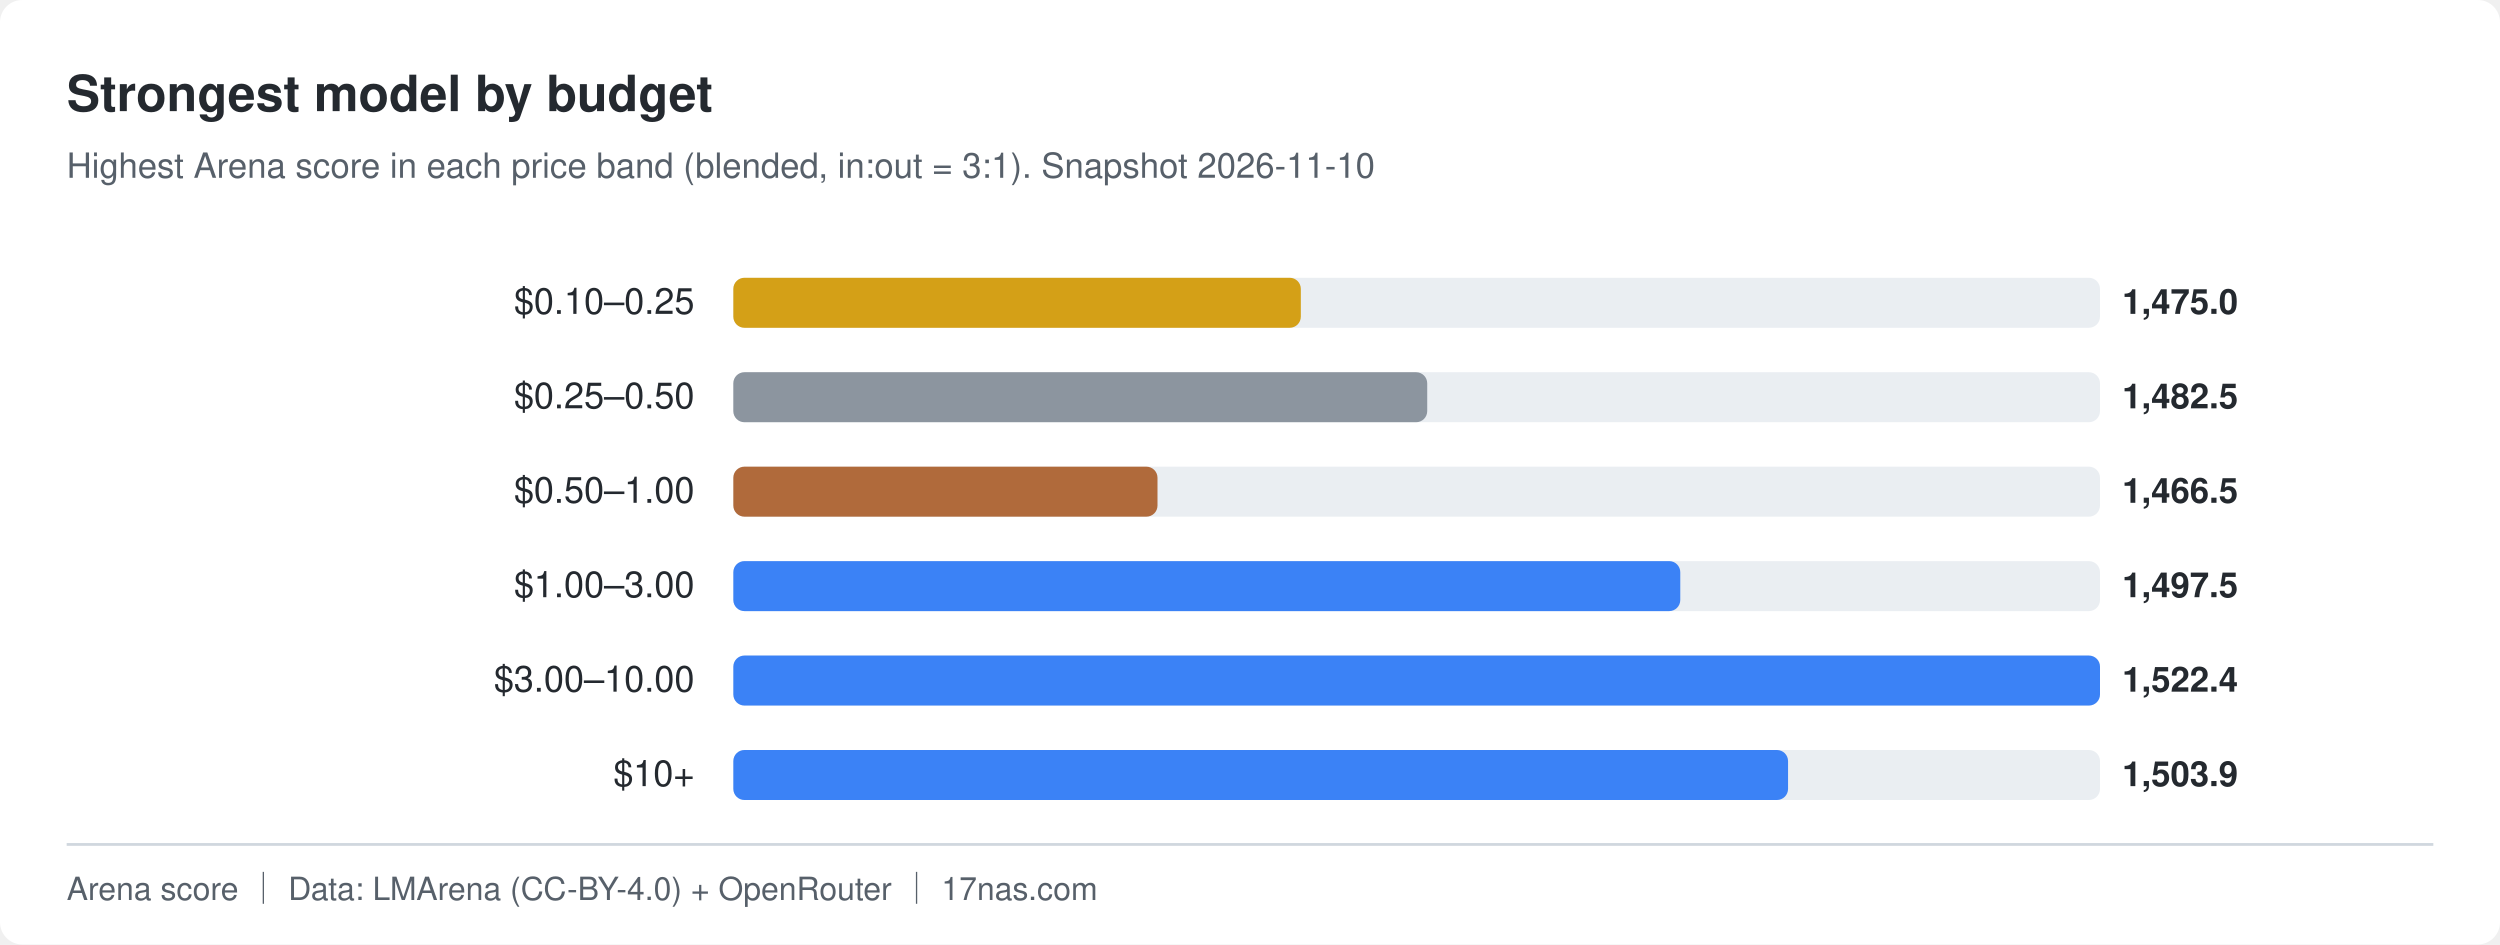
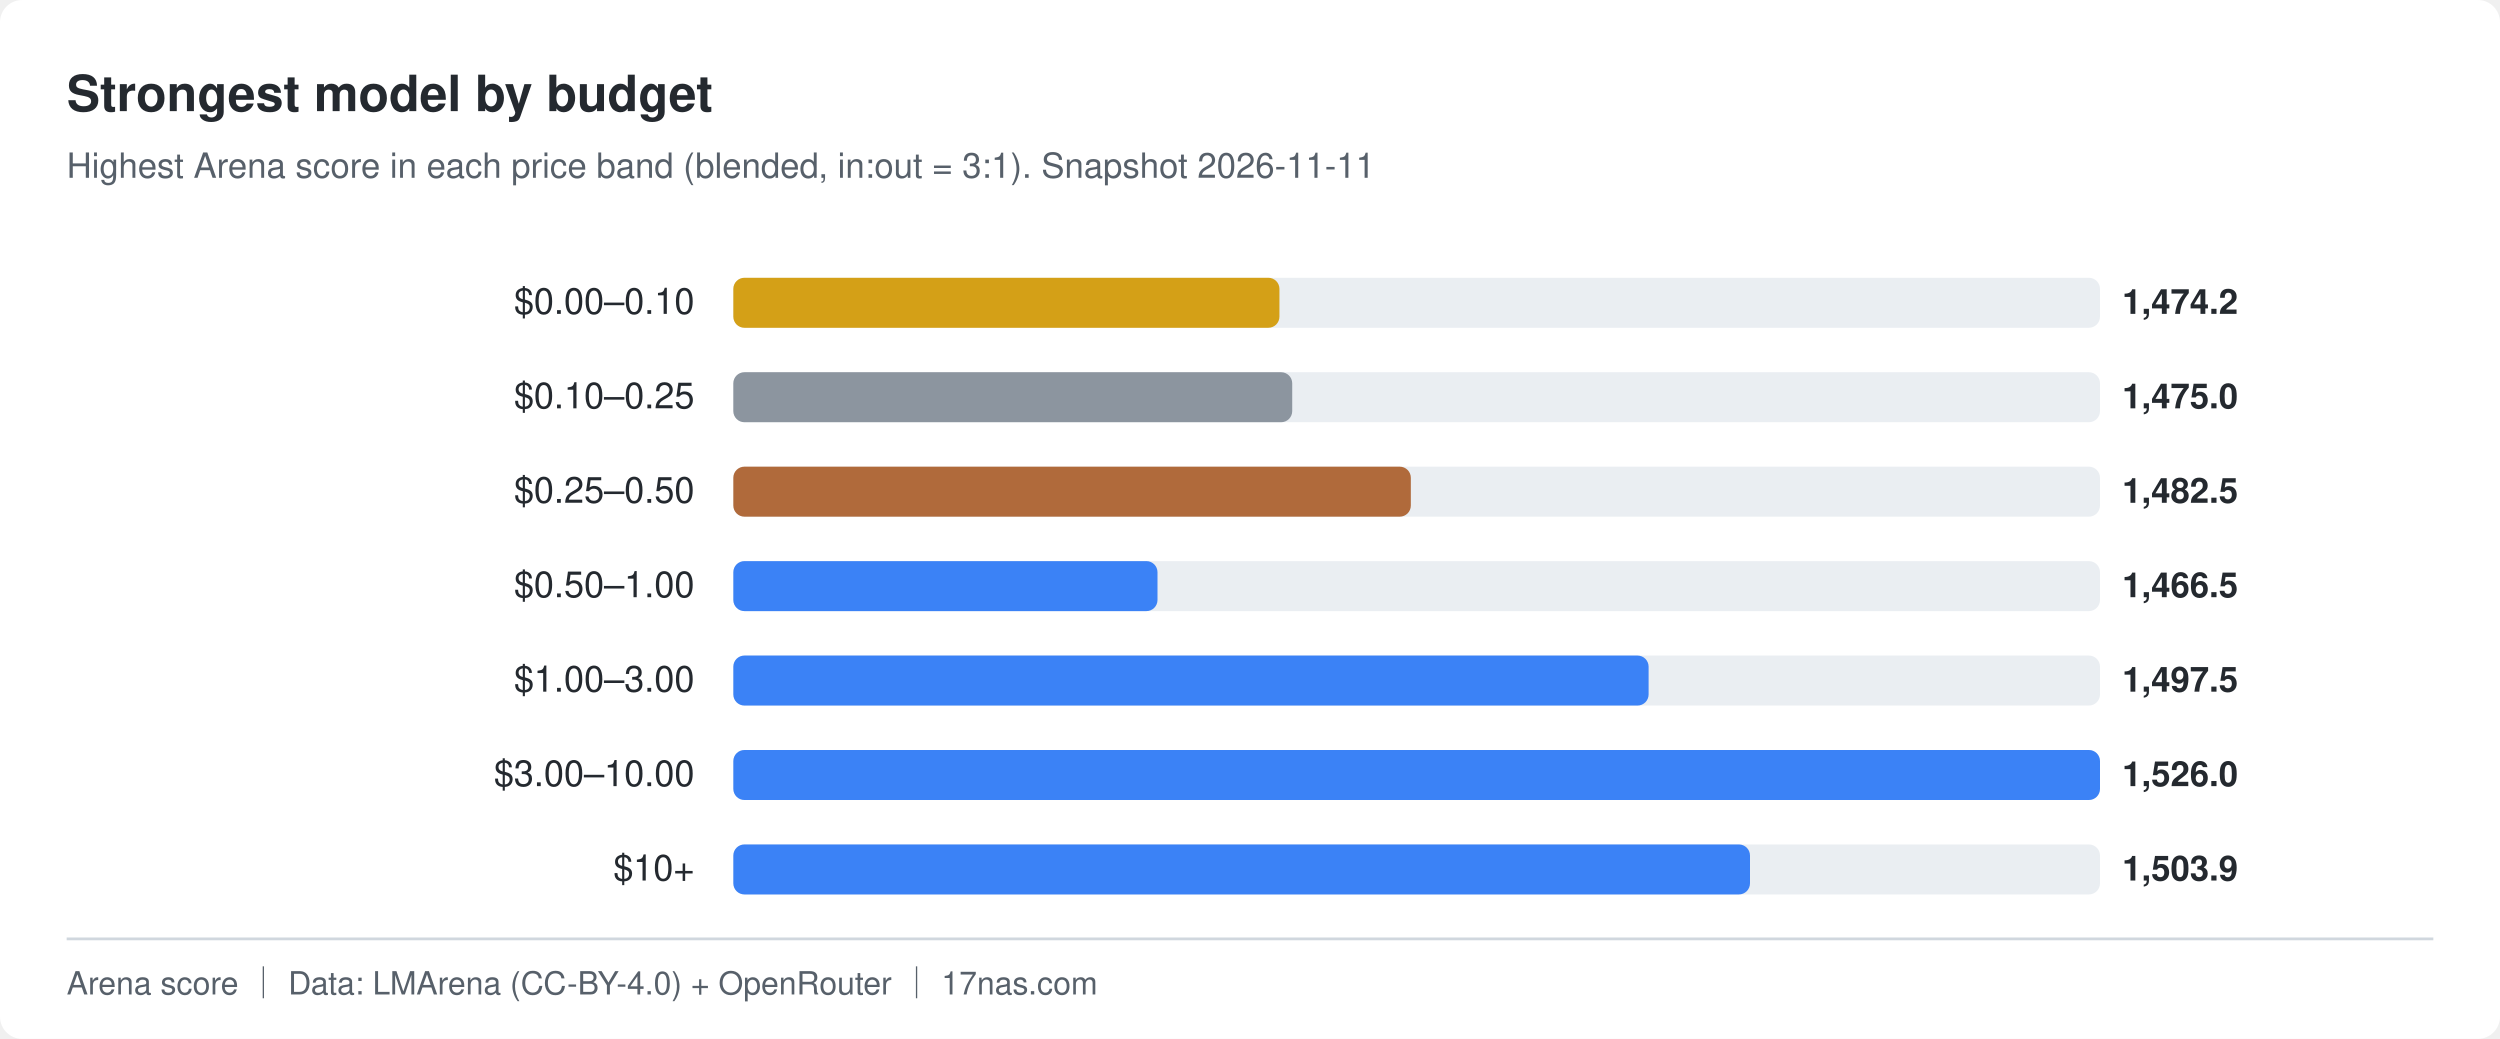
- <svg xmlns="http://www.w3.org/2000/svg" width="900" height="340" viewBox="0 0 900 340" role="img" aria-label="Strongest model by budget">
+ <svg xmlns="http://www.w3.org/2000/svg" width="900" height="374" viewBox="0 0 900 374" role="img" aria-label="Strongest model by budget">
  <style>
    .bg { fill: #ffffff; }
    .fg { fill: #24292f; }
    .muted { fill: #57606a; }
    .track { fill: #eaeef2; }
    .axis { stroke: #d0d7de; }
    @media (prefers-color-scheme: dark) {
      .bg { fill: #0d1117; }
      .fg { fill: #e6edf3; }
      .muted { fill: #8b949e; }
      .track { fill: #21262d; }
      .axis { stroke: #30363d; }
    }
  </style>
-   <rect class="bg" x="0" y="0" width="900" height="340" rx="8" />
+   <rect class="bg" x="0" y="0" width="900" height="374" rx="8" />
  <text class="fg" x="24" y="40" font-family="-apple-system,BlinkMacSystemFont,Segoe UI,Helvetica,Arial,sans-serif" font-size="18" font-weight="600">Strongest model by budget</text>
-   <text class="muted" x="24" y="64" font-family="-apple-system,BlinkMacSystemFont,Segoe UI,Helvetica,Arial,sans-serif" font-size="12.5">Highest Arena score in each price band (blended, in:out = 3:1). Snapshot 2026-11-10</text>
-   <text class="fg" x="250" y="113" text-anchor="end" font-family="-apple-system,BlinkMacSystemFont,Segoe UI,Helvetica,Arial,sans-serif" font-size="13">$0.10–0.25</text>
+   <text class="muted" x="24" y="64" font-family="-apple-system,BlinkMacSystemFont,Segoe UI,Helvetica,Arial,sans-serif" font-size="12.5">Highest Arena score in each price band (blended, in:out = 3:1). Snapshot 2026-11-11</text>
+   <text class="fg" x="250" y="113" text-anchor="end" font-family="-apple-system,BlinkMacSystemFont,Segoe UI,Helvetica,Arial,sans-serif" font-size="13">$0.00–0.10</text>
  <rect class="track" x="264" y="100" width="492" height="18" rx="4" />
-   <rect x="264" y="100" width="204.3" height="18" rx="4" fill="#d4a017" />
-   <text class="fg" x="764" y="113" font-family="-apple-system,BlinkMacSystemFont,Segoe UI,Helvetica,Arial,sans-serif" font-size="12.5" font-weight="600">1,475.0</text>
-   <text class="fg" x="250" y="147" text-anchor="end" font-family="-apple-system,BlinkMacSystemFont,Segoe UI,Helvetica,Arial,sans-serif" font-size="13">$0.25–0.50</text>
+   <rect x="264" y="100" width="196.6" height="18" rx="4" fill="#d4a017" />
+   <text class="fg" x="764" y="113" font-family="-apple-system,BlinkMacSystemFont,Segoe UI,Helvetica,Arial,sans-serif" font-size="12.5" font-weight="600">1,474.2</text>
+   <text class="fg" x="250" y="147" text-anchor="end" font-family="-apple-system,BlinkMacSystemFont,Segoe UI,Helvetica,Arial,sans-serif" font-size="13">$0.10–0.25</text>
  <rect class="track" x="264" y="134" width="492" height="18" rx="4" />
-   <rect x="264" y="134" width="249.8" height="18" rx="4" fill="#8c959f" />
-   <text class="fg" x="764" y="147" font-family="-apple-system,BlinkMacSystemFont,Segoe UI,Helvetica,Arial,sans-serif" font-size="12.5" font-weight="600">1,482.5</text>
-   <text class="fg" x="250" y="181" text-anchor="end" font-family="-apple-system,BlinkMacSystemFont,Segoe UI,Helvetica,Arial,sans-serif" font-size="13">$0.50–1.00</text>
+   <rect x="264" y="134" width="201.2" height="18" rx="4" fill="#8c959f" />
+   <text class="fg" x="764" y="147" font-family="-apple-system,BlinkMacSystemFont,Segoe UI,Helvetica,Arial,sans-serif" font-size="12.5" font-weight="600">1,475.0</text>
+   <text class="fg" x="250" y="181" text-anchor="end" font-family="-apple-system,BlinkMacSystemFont,Segoe UI,Helvetica,Arial,sans-serif" font-size="13">$0.25–0.50</text>
  <rect class="track" x="264" y="168" width="492" height="18" rx="4" />
-   <rect x="264" y="168" width="152.7" height="18" rx="4" fill="#b06a3b" />
-   <text class="fg" x="764" y="181" font-family="-apple-system,BlinkMacSystemFont,Segoe UI,Helvetica,Arial,sans-serif" font-size="12.5" font-weight="600">1,466.5</text>
-   <text class="fg" x="250" y="215" text-anchor="end" font-family="-apple-system,BlinkMacSystemFont,Segoe UI,Helvetica,Arial,sans-serif" font-size="13">$1.00–3.00</text>
+   <rect x="264" y="168" width="243.9" height="18" rx="4" fill="#b06a3b" />
+   <text class="fg" x="764" y="181" font-family="-apple-system,BlinkMacSystemFont,Segoe UI,Helvetica,Arial,sans-serif" font-size="12.5" font-weight="600">1,482.5</text>
+   <text class="fg" x="250" y="215" text-anchor="end" font-family="-apple-system,BlinkMacSystemFont,Segoe UI,Helvetica,Arial,sans-serif" font-size="13">$0.50–1.00</text>
  <rect class="track" x="264" y="202" width="492" height="18" rx="4" />
-   <rect x="264" y="202" width="340.9" height="18" rx="4" fill="#3b82f6" />
-   <text class="fg" x="764" y="215" font-family="-apple-system,BlinkMacSystemFont,Segoe UI,Helvetica,Arial,sans-serif" font-size="12.5" font-weight="600">1,497.5</text>
-   <text class="fg" x="250" y="249" text-anchor="end" font-family="-apple-system,BlinkMacSystemFont,Segoe UI,Helvetica,Arial,sans-serif" font-size="13">$3.00–10.00</text>
+   <rect x="264" y="202" width="152.7" height="18" rx="4" fill="#3b82f6" />
+   <text class="fg" x="764" y="215" font-family="-apple-system,BlinkMacSystemFont,Segoe UI,Helvetica,Arial,sans-serif" font-size="12.5" font-weight="600">1,466.5</text>
+   <text class="fg" x="250" y="249" text-anchor="end" font-family="-apple-system,BlinkMacSystemFont,Segoe UI,Helvetica,Arial,sans-serif" font-size="13">$1.00–3.00</text>
  <rect class="track" x="264" y="236" width="492" height="18" rx="4" />
-   <rect x="264" y="236" width="492.0" height="18" rx="4" fill="#3b82f6" />
-   <text class="fg" x="764" y="249" font-family="-apple-system,BlinkMacSystemFont,Segoe UI,Helvetica,Arial,sans-serif" font-size="12.5" font-weight="600">1,522.4</text>
-   <text class="fg" x="250" y="283" text-anchor="end" font-family="-apple-system,BlinkMacSystemFont,Segoe UI,Helvetica,Arial,sans-serif" font-size="13">$10+</text>
+   <rect x="264" y="236" width="329.5" height="18" rx="4" fill="#3b82f6" />
+   <text class="fg" x="764" y="249" font-family="-apple-system,BlinkMacSystemFont,Segoe UI,Helvetica,Arial,sans-serif" font-size="12.5" font-weight="600">1,497.5</text>
+   <text class="fg" x="250" y="283" text-anchor="end" font-family="-apple-system,BlinkMacSystemFont,Segoe UI,Helvetica,Arial,sans-serif" font-size="13">$3.00–10.00</text>
  <rect class="track" x="264" y="270" width="492" height="18" rx="4" />
-   <rect x="264" y="270" width="379.7" height="18" rx="4" fill="#3b82f6" />
-   <text class="fg" x="764" y="283" font-family="-apple-system,BlinkMacSystemFont,Segoe UI,Helvetica,Arial,sans-serif" font-size="12.5" font-weight="600">1,503.9</text>
-   <line class="axis" x1="24" y1="304" x2="876" y2="304" stroke-width="1" />
-   <text class="muted" x="24" y="324" font-family="-apple-system,BlinkMacSystemFont,Segoe UI,Helvetica,Arial,sans-serif" font-size="11.5">Arena score ｜ Data: LMArena (CC-BY-4.0) + OpenRouter ｜ 17nas.com</text>
+   <rect x="264" y="270" width="492.0" height="18" rx="4" fill="#3b82f6" />
+   <text class="fg" x="764" y="283" font-family="-apple-system,BlinkMacSystemFont,Segoe UI,Helvetica,Arial,sans-serif" font-size="12.5" font-weight="600">1,526.0</text>
+   <text class="fg" x="250" y="317" text-anchor="end" font-family="-apple-system,BlinkMacSystemFont,Segoe UI,Helvetica,Arial,sans-serif" font-size="13">$10+</text>
+   <rect class="track" x="264" y="304" width="492" height="18" rx="4" />
+   <rect x="264" y="304" width="366.0" height="18" rx="4" fill="#3b82f6" />
+   <text class="fg" x="764" y="317" font-family="-apple-system,BlinkMacSystemFont,Segoe UI,Helvetica,Arial,sans-serif" font-size="12.5" font-weight="600">1,503.9</text>
+   <line class="axis" x1="24" y1="338" x2="876" y2="338" stroke-width="1" />
+   <text class="muted" x="24" y="358" font-family="-apple-system,BlinkMacSystemFont,Segoe UI,Helvetica,Arial,sans-serif" font-size="11.5">Arena score ｜ Data: LMArena (CC-BY-4.0) + OpenRouter ｜ 17nas.com</text>
</svg>
